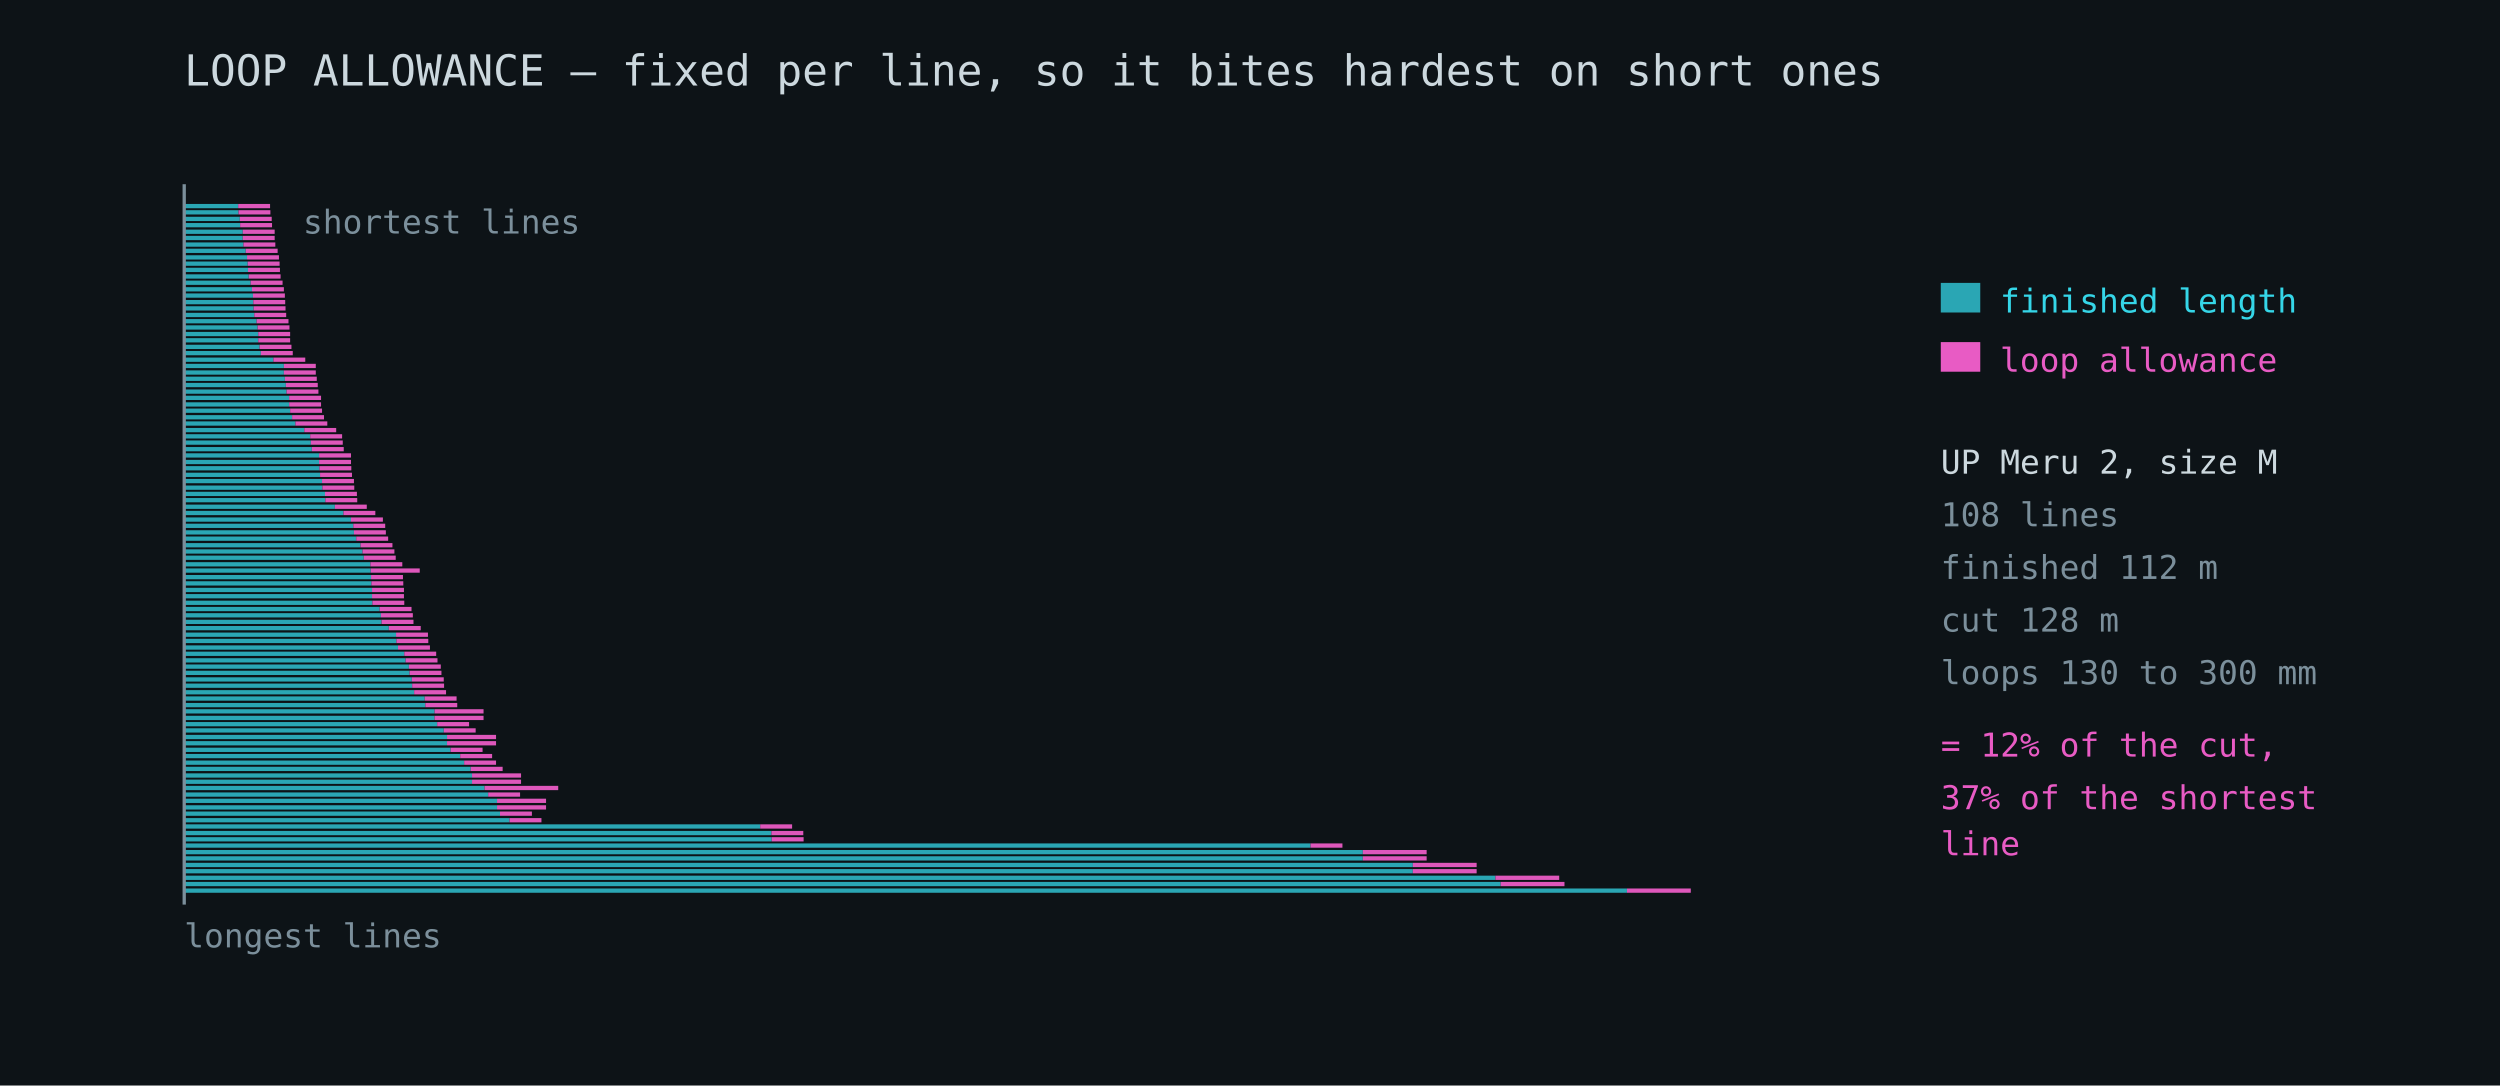
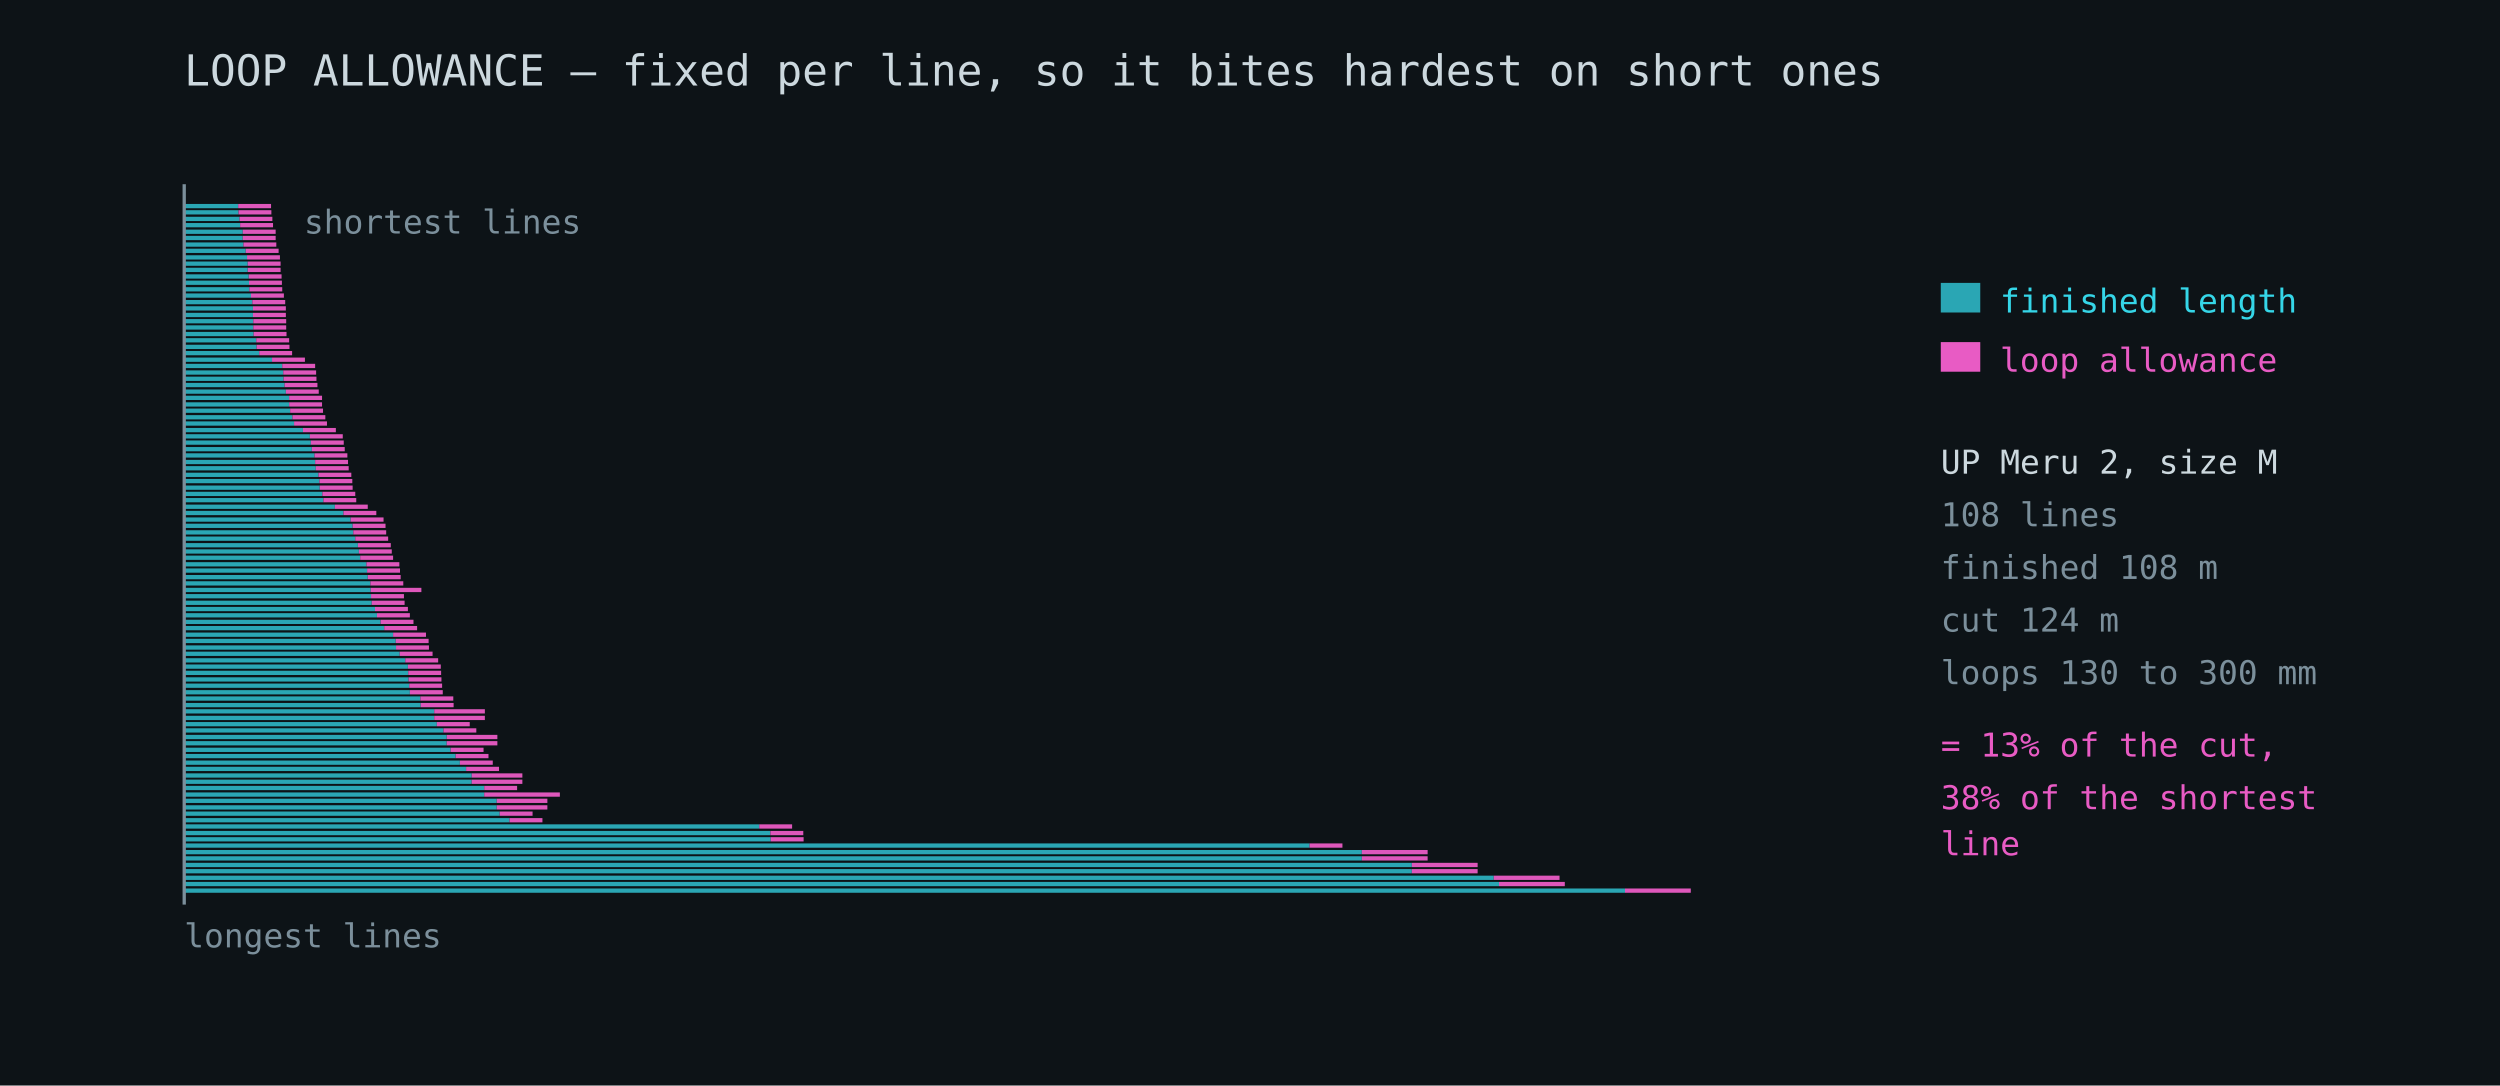
<svg xmlns="http://www.w3.org/2000/svg" width="760" height="330" viewBox="0 0 760 330" role="img" aria-label="Loop allowance by line length">
  <rect width="760" height="330" fill="#0d1317" />
  <style>text{font-family:ui-monospace,Menlo,Consolas,monospace}</style>
  <text x="56" y="26" fill="#ccd8de" font-size="13" text-anchor="start">LOOP ALLOWANCE — fixed per line, so it bites hardest on short ones</text>
  <rect x="56" y="62.0" width="16.4" height="1.3" fill="#35d6e8" fill-opacity="0.75" />
-   <rect x="72.4" y="62.0" width="9.7" height="1.3" fill="#e85bc4" fill-opacity="0.95" />
+   <rect x="72.4" y="62.0" width="10.0" height="1.3" fill="#e85bc4" fill-opacity="0.95" />
  <rect x="56" y="63.9" width="16.5" height="1.3" fill="#35d6e8" fill-opacity="0.75" />
-   <rect x="72.5" y="63.9" width="9.7" height="1.3" fill="#e85bc4" fill-opacity="0.95" />
-   <rect x="56" y="65.9" width="16.9" height="1.3" fill="#35d6e8" fill-opacity="0.75" />
-   <rect x="72.9" y="65.9" width="9.7" height="1.3" fill="#e85bc4" fill-opacity="0.95" />
+   <rect x="72.5" y="63.9" width="10.0" height="1.3" fill="#e85bc4" fill-opacity="0.95" />
+   <rect x="56" y="65.9" width="16.8" height="1.3" fill="#35d6e8" fill-opacity="0.75" />
+   <rect x="72.8" y="65.9" width="10.0" height="1.3" fill="#e85bc4" fill-opacity="0.95" />
  <rect x="56" y="67.8" width="17.0" height="1.3" fill="#35d6e8" fill-opacity="0.75" />
-   <rect x="73.0" y="67.8" width="9.7" height="1.3" fill="#e85bc4" fill-opacity="0.95" />
+   <rect x="73.0" y="67.8" width="10.0" height="1.3" fill="#e85bc4" fill-opacity="0.95" />
  <rect x="56" y="69.8" width="17.8" height="1.3" fill="#35d6e8" fill-opacity="0.75" />
-   <rect x="73.8" y="69.8" width="9.7" height="1.3" fill="#e85bc4" fill-opacity="0.95" />
+   <rect x="73.8" y="69.8" width="10.0" height="1.3" fill="#e85bc4" fill-opacity="0.95" />
  <rect x="56" y="71.7" width="17.8" height="1.3" fill="#35d6e8" fill-opacity="0.75" />
-   <rect x="73.8" y="71.7" width="9.7" height="1.3" fill="#e85bc4" fill-opacity="0.95" />
+   <rect x="73.8" y="71.7" width="10.0" height="1.3" fill="#e85bc4" fill-opacity="0.95" />
  <rect x="56" y="73.7" width="18.0" height="1.3" fill="#35d6e8" fill-opacity="0.75" />
-   <rect x="74.0" y="73.7" width="9.7" height="1.3" fill="#e85bc4" fill-opacity="0.95" />
+   <rect x="74.0" y="73.7" width="10.0" height="1.3" fill="#e85bc4" fill-opacity="0.95" />
  <rect x="56" y="75.6" width="18.7" height="1.3" fill="#35d6e8" fill-opacity="0.75" />
-   <rect x="74.7" y="75.6" width="9.7" height="1.3" fill="#e85bc4" fill-opacity="0.95" />
+   <rect x="74.7" y="75.6" width="10.0" height="1.3" fill="#e85bc4" fill-opacity="0.95" />
  <rect x="56" y="77.6" width="19.1" height="1.3" fill="#35d6e8" fill-opacity="0.75" />
-   <rect x="75.1" y="77.6" width="9.7" height="1.3" fill="#e85bc4" fill-opacity="0.95" />
+   <rect x="75.1" y="77.6" width="10.0" height="1.3" fill="#e85bc4" fill-opacity="0.95" />
  <rect x="56" y="79.5" width="19.3" height="1.3" fill="#35d6e8" fill-opacity="0.75" />
-   <rect x="75.3" y="79.5" width="9.7" height="1.3" fill="#e85bc4" fill-opacity="0.95" />
-   <rect x="56" y="81.4" width="19.4" height="1.3" fill="#35d6e8" fill-opacity="0.75" />
-   <rect x="75.4" y="81.4" width="9.7" height="1.3" fill="#e85bc4" fill-opacity="0.95" />
+   <rect x="75.3" y="79.5" width="10.0" height="1.3" fill="#e85bc4" fill-opacity="0.95" />
+   <rect x="56" y="81.4" width="19.3" height="1.3" fill="#35d6e8" fill-opacity="0.75" />
+   <rect x="75.3" y="81.4" width="10.0" height="1.3" fill="#e85bc4" fill-opacity="0.95" />
  <rect x="56" y="83.4" width="19.6" height="1.3" fill="#35d6e8" fill-opacity="0.75" />
-   <rect x="75.6" y="83.4" width="9.7" height="1.3" fill="#e85bc4" fill-opacity="0.95" />
-   <rect x="56" y="85.3" width="20.2" height="1.3" fill="#35d6e8" fill-opacity="0.75" />
-   <rect x="76.2" y="85.3" width="9.7" height="1.3" fill="#e85bc4" fill-opacity="0.95" />
-   <rect x="56" y="87.3" width="20.6" height="1.3" fill="#35d6e8" fill-opacity="0.75" />
-   <rect x="76.6" y="87.3" width="9.7" height="1.3" fill="#e85bc4" fill-opacity="0.95" />
-   <rect x="56" y="89.2" width="20.9" height="1.3" fill="#35d6e8" fill-opacity="0.75" />
-   <rect x="76.9" y="89.2" width="9.7" height="1.3" fill="#e85bc4" fill-opacity="0.95" />
-   <rect x="56" y="91.2" width="21.0" height="1.3" fill="#35d6e8" fill-opacity="0.75" />
-   <rect x="77.0" y="91.2" width="9.7" height="1.3" fill="#e85bc4" fill-opacity="0.95" />
-   <rect x="56" y="93.1" width="21.1" height="1.3" fill="#35d6e8" fill-opacity="0.75" />
-   <rect x="77.1" y="93.1" width="9.7" height="1.3" fill="#e85bc4" fill-opacity="0.95" />
-   <rect x="56" y="95.1" width="21.3" height="1.3" fill="#35d6e8" fill-opacity="0.75" />
-   <rect x="77.3" y="95.1" width="9.7" height="1.3" fill="#e85bc4" fill-opacity="0.95" />
-   <rect x="56" y="97.0" width="22.0" height="1.3" fill="#35d6e8" fill-opacity="0.75" />
-   <rect x="78.0" y="97.0" width="9.7" height="1.3" fill="#e85bc4" fill-opacity="0.95" />
-   <rect x="56" y="98.9" width="22.3" height="1.3" fill="#35d6e8" fill-opacity="0.75" />
-   <rect x="78.3" y="98.9" width="9.7" height="1.3" fill="#e85bc4" fill-opacity="0.95" />
-   <rect x="56" y="100.9" width="22.5" height="1.3" fill="#35d6e8" fill-opacity="0.75" />
-   <rect x="78.5" y="100.9" width="9.7" height="1.3" fill="#e85bc4" fill-opacity="0.95" />
-   <rect x="56" y="102.8" width="22.5" height="1.3" fill="#35d6e8" fill-opacity="0.75" />
-   <rect x="78.5" y="102.8" width="9.7" height="1.3" fill="#e85bc4" fill-opacity="0.95" />
-   <rect x="56" y="104.8" width="22.9" height="1.3" fill="#35d6e8" fill-opacity="0.75" />
-   <rect x="78.9" y="104.8" width="9.7" height="1.3" fill="#e85bc4" fill-opacity="0.95" />
-   <rect x="56" y="106.7" width="23.3" height="1.3" fill="#35d6e8" fill-opacity="0.75" />
-   <rect x="79.3" y="106.7" width="9.7" height="1.3" fill="#e85bc4" fill-opacity="0.95" />
-   <rect x="56" y="108.7" width="27.1" height="1.3" fill="#35d6e8" fill-opacity="0.75" />
-   <rect x="83.1" y="108.7" width="9.7" height="1.3" fill="#e85bc4" fill-opacity="0.95" />
-   <rect x="56" y="110.6" width="30.3" height="1.3" fill="#35d6e8" fill-opacity="0.75" />
-   <rect x="86.3" y="110.6" width="9.7" height="1.3" fill="#e85bc4" fill-opacity="0.95" />
-   <rect x="56" y="112.6" width="30.3" height="1.3" fill="#35d6e8" fill-opacity="0.75" />
-   <rect x="86.3" y="112.6" width="9.7" height="1.3" fill="#e85bc4" fill-opacity="0.95" />
-   <rect x="56" y="114.5" width="30.6" height="1.3" fill="#35d6e8" fill-opacity="0.75" />
-   <rect x="86.6" y="114.5" width="9.7" height="1.3" fill="#e85bc4" fill-opacity="0.95" />
-   <rect x="56" y="116.4" width="30.9" height="1.3" fill="#35d6e8" fill-opacity="0.75" />
-   <rect x="86.9" y="116.4" width="9.7" height="1.3" fill="#e85bc4" fill-opacity="0.95" />
-   <rect x="56" y="118.4" width="31.1" height="1.3" fill="#35d6e8" fill-opacity="0.75" />
-   <rect x="87.1" y="118.4" width="9.7" height="1.3" fill="#e85bc4" fill-opacity="0.95" />
+   <rect x="75.6" y="83.4" width="10.0" height="1.3" fill="#e85bc4" fill-opacity="0.95" />
+   <rect x="56" y="85.3" width="19.7" height="1.3" fill="#35d6e8" fill-opacity="0.75" />
+   <rect x="75.7" y="85.3" width="10.0" height="1.3" fill="#e85bc4" fill-opacity="0.95" />
+   <rect x="56" y="87.3" width="19.8" height="1.3" fill="#35d6e8" fill-opacity="0.75" />
+   <rect x="75.8" y="87.3" width="10.0" height="1.3" fill="#e85bc4" fill-opacity="0.95" />
+   <rect x="56" y="89.2" width="20.3" height="1.3" fill="#35d6e8" fill-opacity="0.75" />
+   <rect x="76.3" y="89.2" width="10.0" height="1.3" fill="#e85bc4" fill-opacity="0.95" />
+   <rect x="56" y="91.2" width="20.7" height="1.3" fill="#35d6e8" fill-opacity="0.75" />
+   <rect x="76.7" y="91.2" width="10.0" height="1.3" fill="#e85bc4" fill-opacity="0.95" />
+   <rect x="56" y="93.1" width="20.9" height="1.3" fill="#35d6e8" fill-opacity="0.75" />
+   <rect x="76.9" y="93.1" width="10.0" height="1.3" fill="#e85bc4" fill-opacity="0.95" />
+   <rect x="56" y="95.1" width="20.9" height="1.3" fill="#35d6e8" fill-opacity="0.75" />
+   <rect x="76.9" y="95.1" width="10.0" height="1.3" fill="#e85bc4" fill-opacity="0.95" />
+   <rect x="56" y="97.0" width="21.0" height="1.3" fill="#35d6e8" fill-opacity="0.75" />
+   <rect x="77.0" y="97.0" width="10.0" height="1.3" fill="#e85bc4" fill-opacity="0.95" />
+   <rect x="56" y="98.9" width="21.0" height="1.3" fill="#35d6e8" fill-opacity="0.75" />
+   <rect x="77.0" y="98.9" width="10.0" height="1.3" fill="#e85bc4" fill-opacity="0.95" />
+   <rect x="56" y="100.9" width="21.1" height="1.3" fill="#35d6e8" fill-opacity="0.75" />
+   <rect x="77.1" y="100.9" width="10.0" height="1.3" fill="#e85bc4" fill-opacity="0.95" />
+   <rect x="56" y="102.8" width="21.9" height="1.3" fill="#35d6e8" fill-opacity="0.75" />
+   <rect x="77.9" y="102.8" width="10.0" height="1.3" fill="#e85bc4" fill-opacity="0.95" />
+   <rect x="56" y="104.8" width="22.0" height="1.3" fill="#35d6e8" fill-opacity="0.75" />
+   <rect x="78.0" y="104.8" width="10.0" height="1.3" fill="#e85bc4" fill-opacity="0.95" />
+   <rect x="56" y="106.7" width="22.8" height="1.3" fill="#35d6e8" fill-opacity="0.75" />
+   <rect x="78.8" y="106.7" width="10.0" height="1.3" fill="#e85bc4" fill-opacity="0.95" />
+   <rect x="56" y="108.7" width="26.7" height="1.3" fill="#35d6e8" fill-opacity="0.75" />
+   <rect x="82.7" y="108.7" width="10.0" height="1.3" fill="#e85bc4" fill-opacity="0.95" />
+   <rect x="56" y="110.6" width="29.8" height="1.3" fill="#35d6e8" fill-opacity="0.75" />
+   <rect x="85.8" y="110.6" width="10.0" height="1.3" fill="#e85bc4" fill-opacity="0.95" />
+   <rect x="56" y="112.6" width="30.1" height="1.3" fill="#35d6e8" fill-opacity="0.75" />
+   <rect x="86.1" y="112.6" width="10.0" height="1.3" fill="#e85bc4" fill-opacity="0.95" />
+   <rect x="56" y="114.5" width="30.2" height="1.3" fill="#35d6e8" fill-opacity="0.75" />
+   <rect x="86.2" y="114.5" width="10.0" height="1.3" fill="#e85bc4" fill-opacity="0.95" />
+   <rect x="56" y="116.4" width="30.5" height="1.3" fill="#35d6e8" fill-opacity="0.75" />
+   <rect x="86.5" y="116.4" width="10.0" height="1.3" fill="#e85bc4" fill-opacity="0.95" />
+   <rect x="56" y="118.4" width="30.9" height="1.3" fill="#35d6e8" fill-opacity="0.75" />
+   <rect x="86.9" y="118.4" width="10.0" height="1.3" fill="#e85bc4" fill-opacity="0.95" />
  <rect x="56" y="120.3" width="31.9" height="1.3" fill="#35d6e8" fill-opacity="0.75" />
-   <rect x="87.9" y="120.3" width="9.7" height="1.3" fill="#e85bc4" fill-opacity="0.95" />
+   <rect x="87.9" y="120.3" width="10.0" height="1.3" fill="#e85bc4" fill-opacity="0.95" />
  <rect x="56" y="122.3" width="31.9" height="1.3" fill="#35d6e8" fill-opacity="0.75" />
-   <rect x="87.9" y="122.3" width="9.7" height="1.3" fill="#e85bc4" fill-opacity="0.95" />
+   <rect x="87.9" y="122.3" width="10.0" height="1.3" fill="#e85bc4" fill-opacity="0.95" />
  <rect x="56" y="124.2" width="32.2" height="1.3" fill="#35d6e8" fill-opacity="0.75" />
-   <rect x="88.2" y="124.2" width="9.7" height="1.3" fill="#e85bc4" fill-opacity="0.95" />
-   <rect x="56" y="126.2" width="32.8" height="1.3" fill="#35d6e8" fill-opacity="0.75" />
-   <rect x="88.8" y="126.2" width="9.7" height="1.3" fill="#e85bc4" fill-opacity="0.95" />
-   <rect x="56" y="128.1" width="33.8" height="1.3" fill="#35d6e8" fill-opacity="0.75" />
-   <rect x="89.8" y="128.1" width="9.7" height="1.3" fill="#e85bc4" fill-opacity="0.95" />
-   <rect x="56" y="130.1" width="36.5" height="1.3" fill="#35d6e8" fill-opacity="0.75" />
-   <rect x="92.5" y="130.1" width="9.7" height="1.3" fill="#e85bc4" fill-opacity="0.95" />
-   <rect x="56" y="132.0" width="38.3" height="1.3" fill="#35d6e8" fill-opacity="0.75" />
-   <rect x="94.3" y="132.0" width="9.7" height="1.3" fill="#e85bc4" fill-opacity="0.95" />
+   <rect x="88.2" y="124.2" width="10.0" height="1.3" fill="#e85bc4" fill-opacity="0.95" />
+   <rect x="56" y="126.2" width="32.9" height="1.3" fill="#35d6e8" fill-opacity="0.75" />
+   <rect x="88.9" y="126.2" width="10.0" height="1.3" fill="#e85bc4" fill-opacity="0.95" />
+   <rect x="56" y="128.1" width="33.4" height="1.3" fill="#35d6e8" fill-opacity="0.75" />
+   <rect x="89.4" y="128.1" width="10.0" height="1.3" fill="#e85bc4" fill-opacity="0.95" />
+   <rect x="56" y="130.1" width="36.1" height="1.3" fill="#35d6e8" fill-opacity="0.75" />
+   <rect x="92.1" y="130.1" width="10.0" height="1.3" fill="#e85bc4" fill-opacity="0.95" />
+   <rect x="56" y="132.0" width="38.2" height="1.3" fill="#35d6e8" fill-opacity="0.75" />
+   <rect x="94.2" y="132.0" width="10.0" height="1.3" fill="#e85bc4" fill-opacity="0.95" />
  <rect x="56" y="133.9" width="38.5" height="1.3" fill="#35d6e8" fill-opacity="0.75" />
-   <rect x="94.5" y="133.9" width="9.7" height="1.3" fill="#e85bc4" fill-opacity="0.95" />
+   <rect x="94.5" y="133.9" width="10.0" height="1.3" fill="#e85bc4" fill-opacity="0.95" />
  <rect x="56" y="135.9" width="38.8" height="1.3" fill="#35d6e8" fill-opacity="0.75" />
-   <rect x="94.8" y="135.9" width="9.7" height="1.3" fill="#e85bc4" fill-opacity="0.95" />
-   <rect x="56" y="137.8" width="41.0" height="1.3" fill="#35d6e8" fill-opacity="0.75" />
-   <rect x="97.0" y="137.8" width="9.7" height="1.3" fill="#e85bc4" fill-opacity="0.95" />
-   <rect x="56" y="139.8" width="41.0" height="1.3" fill="#35d6e8" fill-opacity="0.75" />
-   <rect x="97.0" y="139.8" width="9.7" height="1.3" fill="#e85bc4" fill-opacity="0.95" />
-   <rect x="56" y="141.7" width="41.1" height="1.3" fill="#35d6e8" fill-opacity="0.75" />
-   <rect x="97.1" y="141.7" width="9.7" height="1.3" fill="#e85bc4" fill-opacity="0.95" />
-   <rect x="56" y="143.7" width="41.3" height="1.3" fill="#35d6e8" fill-opacity="0.75" />
-   <rect x="97.3" y="143.7" width="9.7" height="1.3" fill="#e85bc4" fill-opacity="0.95" />
-   <rect x="56" y="145.6" width="41.9" height="1.3" fill="#35d6e8" fill-opacity="0.75" />
-   <rect x="97.9" y="145.6" width="9.7" height="1.3" fill="#e85bc4" fill-opacity="0.95" />
-   <rect x="56" y="147.6" width="42.0" height="1.3" fill="#35d6e8" fill-opacity="0.75" />
-   <rect x="98.0" y="147.6" width="9.7" height="1.3" fill="#e85bc4" fill-opacity="0.95" />
-   <rect x="56" y="149.5" width="42.8" height="1.3" fill="#35d6e8" fill-opacity="0.75" />
-   <rect x="98.8" y="149.5" width="9.7" height="1.3" fill="#e85bc4" fill-opacity="0.95" />
-   <rect x="56" y="151.4" width="42.9" height="1.3" fill="#35d6e8" fill-opacity="0.75" />
-   <rect x="98.9" y="151.4" width="9.7" height="1.3" fill="#e85bc4" fill-opacity="0.95" />
+   <rect x="94.8" y="135.9" width="10.0" height="1.3" fill="#e85bc4" fill-opacity="0.95" />
+   <rect x="56" y="137.8" width="39.6" height="1.3" fill="#35d6e8" fill-opacity="0.75" />
+   <rect x="95.6" y="137.8" width="10.0" height="1.3" fill="#e85bc4" fill-opacity="0.95" />
+   <rect x="56" y="139.8" width="39.8" height="1.3" fill="#35d6e8" fill-opacity="0.75" />
+   <rect x="95.8" y="139.8" width="10.0" height="1.3" fill="#e85bc4" fill-opacity="0.95" />
+   <rect x="56" y="141.7" width="40.0" height="1.3" fill="#35d6e8" fill-opacity="0.75" />
+   <rect x="96.0" y="141.7" width="10.0" height="1.3" fill="#e85bc4" fill-opacity="0.95" />
+   <rect x="56" y="143.7" width="40.8" height="1.3" fill="#35d6e8" fill-opacity="0.75" />
+   <rect x="96.8" y="143.7" width="10.0" height="1.3" fill="#e85bc4" fill-opacity="0.95" />
+   <rect x="56" y="145.6" width="41.1" height="1.3" fill="#35d6e8" fill-opacity="0.75" />
+   <rect x="97.1" y="145.6" width="10.0" height="1.3" fill="#e85bc4" fill-opacity="0.95" />
+   <rect x="56" y="147.6" width="41.2" height="1.3" fill="#35d6e8" fill-opacity="0.75" />
+   <rect x="97.2" y="147.6" width="10.0" height="1.3" fill="#e85bc4" fill-opacity="0.95" />
+   <rect x="56" y="149.5" width="42.0" height="1.3" fill="#35d6e8" fill-opacity="0.75" />
+   <rect x="98.0" y="149.5" width="10.0" height="1.3" fill="#e85bc4" fill-opacity="0.95" />
+   <rect x="56" y="151.4" width="42.3" height="1.3" fill="#35d6e8" fill-opacity="0.75" />
+   <rect x="98.3" y="151.4" width="10.0" height="1.3" fill="#e85bc4" fill-opacity="0.95" />
  <rect x="56" y="153.4" width="45.8" height="1.3" fill="#35d6e8" fill-opacity="0.75" />
-   <rect x="101.8" y="153.4" width="9.7" height="1.3" fill="#e85bc4" fill-opacity="0.95" />
+   <rect x="101.8" y="153.4" width="10.0" height="1.3" fill="#e85bc4" fill-opacity="0.95" />
  <rect x="56" y="155.3" width="48.4" height="1.3" fill="#35d6e8" fill-opacity="0.75" />
-   <rect x="104.4" y="155.3" width="9.7" height="1.3" fill="#e85bc4" fill-opacity="0.95" />
-   <rect x="56" y="157.3" width="50.7" height="1.3" fill="#35d6e8" fill-opacity="0.75" />
-   <rect x="106.7" y="157.3" width="9.7" height="1.3" fill="#e85bc4" fill-opacity="0.95" />
-   <rect x="56" y="159.2" width="51.4" height="1.3" fill="#35d6e8" fill-opacity="0.75" />
-   <rect x="107.4" y="159.2" width="9.7" height="1.3" fill="#e85bc4" fill-opacity="0.95" />
-   <rect x="56" y="161.2" width="51.6" height="1.3" fill="#35d6e8" fill-opacity="0.75" />
-   <rect x="107.6" y="161.2" width="9.7" height="1.3" fill="#e85bc4" fill-opacity="0.95" />
-   <rect x="56" y="163.1" width="52.3" height="1.3" fill="#35d6e8" fill-opacity="0.75" />
-   <rect x="108.3" y="163.1" width="9.7" height="1.3" fill="#e85bc4" fill-opacity="0.95" />
-   <rect x="56" y="165.1" width="53.6" height="1.3" fill="#35d6e8" fill-opacity="0.75" />
-   <rect x="109.6" y="165.1" width="9.7" height="1.3" fill="#e85bc4" fill-opacity="0.95" />
-   <rect x="56" y="167.0" width="54.2" height="1.3" fill="#35d6e8" fill-opacity="0.75" />
-   <rect x="110.2" y="167.0" width="9.7" height="1.3" fill="#e85bc4" fill-opacity="0.95" />
-   <rect x="56" y="168.9" width="54.6" height="1.3" fill="#35d6e8" fill-opacity="0.75" />
-   <rect x="110.6" y="168.9" width="9.7" height="1.3" fill="#e85bc4" fill-opacity="0.95" />
-   <rect x="56" y="170.9" width="56.6" height="1.3" fill="#35d6e8" fill-opacity="0.75" />
-   <rect x="112.6" y="170.9" width="9.7" height="1.3" fill="#e85bc4" fill-opacity="0.95" />
-   <rect x="56" y="172.8" width="56.7" height="1.3" fill="#35d6e8" fill-opacity="0.75" />
-   <rect x="112.7" y="172.8" width="14.9" height="1.3" fill="#e85bc4" fill-opacity="0.95" />
-   <rect x="56" y="174.8" width="56.8" height="1.3" fill="#35d6e8" fill-opacity="0.75" />
-   <rect x="112.8" y="174.8" width="9.7" height="1.3" fill="#e85bc4" fill-opacity="0.95" />
-   <rect x="56" y="176.7" width="56.9" height="1.3" fill="#35d6e8" fill-opacity="0.75" />
-   <rect x="112.9" y="176.7" width="9.7" height="1.3" fill="#e85bc4" fill-opacity="0.95" />
-   <rect x="56" y="178.7" width="57.1" height="1.3" fill="#35d6e8" fill-opacity="0.75" />
-   <rect x="113.1" y="178.7" width="9.7" height="1.3" fill="#e85bc4" fill-opacity="0.95" />
-   <rect x="56" y="180.6" width="57.1" height="1.3" fill="#35d6e8" fill-opacity="0.75" />
-   <rect x="113.1" y="180.6" width="9.7" height="1.3" fill="#e85bc4" fill-opacity="0.95" />
-   <rect x="56" y="182.6" width="57.2" height="1.3" fill="#35d6e8" fill-opacity="0.75" />
-   <rect x="113.2" y="182.6" width="9.7" height="1.3" fill="#e85bc4" fill-opacity="0.95" />
-   <rect x="56" y="184.5" width="59.4" height="1.3" fill="#35d6e8" fill-opacity="0.75" />
-   <rect x="115.4" y="184.5" width="9.7" height="1.3" fill="#e85bc4" fill-opacity="0.95" />
-   <rect x="56" y="186.4" width="59.8" height="1.3" fill="#35d6e8" fill-opacity="0.75" />
-   <rect x="115.8" y="186.4" width="9.7" height="1.3" fill="#e85bc4" fill-opacity="0.95" />
-   <rect x="56" y="188.4" width="60.0" height="1.3" fill="#35d6e8" fill-opacity="0.75" />
-   <rect x="116.0" y="188.4" width="9.7" height="1.3" fill="#e85bc4" fill-opacity="0.95" />
-   <rect x="56" y="190.3" width="62.2" height="1.3" fill="#35d6e8" fill-opacity="0.75" />
-   <rect x="118.2" y="190.3" width="9.7" height="1.3" fill="#e85bc4" fill-opacity="0.95" />
-   <rect x="56" y="192.3" width="64.4" height="1.3" fill="#35d6e8" fill-opacity="0.75" />
-   <rect x="120.4" y="192.3" width="9.7" height="1.3" fill="#e85bc4" fill-opacity="0.95" />
-   <rect x="56" y="194.2" width="64.5" height="1.3" fill="#35d6e8" fill-opacity="0.75" />
-   <rect x="120.5" y="194.2" width="9.7" height="1.3" fill="#e85bc4" fill-opacity="0.95" />
-   <rect x="56" y="196.2" width="65.0" height="1.3" fill="#35d6e8" fill-opacity="0.75" />
-   <rect x="121.0" y="196.2" width="9.7" height="1.3" fill="#e85bc4" fill-opacity="0.95" />
-   <rect x="56" y="198.1" width="66.9" height="1.3" fill="#35d6e8" fill-opacity="0.75" />
-   <rect x="122.9" y="198.1" width="9.7" height="1.3" fill="#e85bc4" fill-opacity="0.95" />
-   <rect x="56" y="200.1" width="67.3" height="1.3" fill="#35d6e8" fill-opacity="0.75" />
-   <rect x="123.3" y="200.1" width="9.7" height="1.3" fill="#e85bc4" fill-opacity="0.95" />
-   <rect x="56" y="202.0" width="68.3" height="1.3" fill="#35d6e8" fill-opacity="0.75" />
-   <rect x="124.3" y="202.0" width="9.7" height="1.3" fill="#e85bc4" fill-opacity="0.95" />
-   <rect x="56" y="203.9" width="68.5" height="1.3" fill="#35d6e8" fill-opacity="0.75" />
-   <rect x="124.5" y="203.9" width="9.7" height="1.3" fill="#e85bc4" fill-opacity="0.95" />
-   <rect x="56" y="205.9" width="69.2" height="1.3" fill="#35d6e8" fill-opacity="0.75" />
-   <rect x="125.2" y="205.9" width="9.7" height="1.3" fill="#e85bc4" fill-opacity="0.95" />
-   <rect x="56" y="207.8" width="69.3" height="1.3" fill="#35d6e8" fill-opacity="0.75" />
-   <rect x="125.3" y="207.8" width="9.7" height="1.3" fill="#e85bc4" fill-opacity="0.95" />
-   <rect x="56" y="209.8" width="69.9" height="1.3" fill="#35d6e8" fill-opacity="0.75" />
-   <rect x="125.9" y="209.8" width="9.7" height="1.3" fill="#e85bc4" fill-opacity="0.95" />
-   <rect x="56" y="211.7" width="73.1" height="1.3" fill="#35d6e8" fill-opacity="0.75" />
-   <rect x="129.1" y="211.7" width="9.7" height="1.3" fill="#e85bc4" fill-opacity="0.95" />
-   <rect x="56" y="213.7" width="73.3" height="1.3" fill="#35d6e8" fill-opacity="0.75" />
-   <rect x="129.3" y="213.7" width="9.7" height="1.3" fill="#e85bc4" fill-opacity="0.95" />
-   <rect x="56" y="215.6" width="76.1" height="1.3" fill="#35d6e8" fill-opacity="0.75" />
-   <rect x="132.1" y="215.6" width="14.9" height="1.3" fill="#e85bc4" fill-opacity="0.95" />
-   <rect x="56" y="217.6" width="76.1" height="1.3" fill="#35d6e8" fill-opacity="0.75" />
-   <rect x="132.1" y="217.6" width="14.9" height="1.3" fill="#e85bc4" fill-opacity="0.95" />
-   <rect x="56" y="219.5" width="76.9" height="1.3" fill="#35d6e8" fill-opacity="0.75" />
-   <rect x="132.9" y="219.5" width="9.7" height="1.3" fill="#e85bc4" fill-opacity="0.95" />
-   <rect x="56" y="221.4" width="78.9" height="1.3" fill="#35d6e8" fill-opacity="0.75" />
-   <rect x="134.9" y="221.4" width="9.7" height="1.3" fill="#e85bc4" fill-opacity="0.95" />
-   <rect x="56" y="223.4" width="79.9" height="1.3" fill="#35d6e8" fill-opacity="0.75" />
-   <rect x="135.9" y="223.4" width="14.9" height="1.3" fill="#e85bc4" fill-opacity="0.95" />
-   <rect x="56" y="225.3" width="79.9" height="1.3" fill="#35d6e8" fill-opacity="0.75" />
-   <rect x="135.9" y="225.3" width="14.9" height="1.3" fill="#e85bc4" fill-opacity="0.95" />
+   <rect x="104.4" y="155.3" width="10.0" height="1.3" fill="#e85bc4" fill-opacity="0.95" />
+   <rect x="56" y="157.3" width="50.6" height="1.3" fill="#35d6e8" fill-opacity="0.75" />
+   <rect x="106.6" y="157.3" width="10.0" height="1.3" fill="#e85bc4" fill-opacity="0.95" />
+   <rect x="56" y="159.2" width="51.2" height="1.3" fill="#35d6e8" fill-opacity="0.75" />
+   <rect x="107.2" y="159.2" width="10.0" height="1.3" fill="#e85bc4" fill-opacity="0.95" />
+   <rect x="56" y="161.2" width="51.4" height="1.3" fill="#35d6e8" fill-opacity="0.75" />
+   <rect x="107.4" y="161.2" width="10.0" height="1.3" fill="#e85bc4" fill-opacity="0.95" />
+   <rect x="56" y="163.1" width="52.0" height="1.3" fill="#35d6e8" fill-opacity="0.75" />
+   <rect x="108.0" y="163.1" width="10.0" height="1.3" fill="#e85bc4" fill-opacity="0.95" />
+   <rect x="56" y="165.1" width="52.8" height="1.3" fill="#35d6e8" fill-opacity="0.75" />
+   <rect x="108.8" y="165.1" width="10.0" height="1.3" fill="#e85bc4" fill-opacity="0.95" />
+   <rect x="56" y="167.0" width="53.1" height="1.3" fill="#35d6e8" fill-opacity="0.75" />
+   <rect x="109.1" y="167.0" width="10.0" height="1.3" fill="#e85bc4" fill-opacity="0.95" />
+   <rect x="56" y="168.9" width="53.5" height="1.3" fill="#35d6e8" fill-opacity="0.75" />
+   <rect x="109.5" y="168.9" width="10.0" height="1.3" fill="#e85bc4" fill-opacity="0.95" />
+   <rect x="56" y="170.9" width="55.4" height="1.3" fill="#35d6e8" fill-opacity="0.75" />
+   <rect x="111.4" y="170.9" width="10.0" height="1.3" fill="#e85bc4" fill-opacity="0.95" />
+   <rect x="56" y="172.8" width="55.6" height="1.3" fill="#35d6e8" fill-opacity="0.75" />
+   <rect x="111.6" y="172.8" width="10.0" height="1.3" fill="#e85bc4" fill-opacity="0.95" />
+   <rect x="56" y="174.8" width="55.8" height="1.3" fill="#35d6e8" fill-opacity="0.75" />
+   <rect x="111.8" y="174.8" width="10.0" height="1.3" fill="#e85bc4" fill-opacity="0.95" />
+   <rect x="56" y="176.7" width="56.6" height="1.3" fill="#35d6e8" fill-opacity="0.75" />
+   <rect x="112.6" y="176.7" width="10.0" height="1.3" fill="#e85bc4" fill-opacity="0.95" />
+   <rect x="56" y="178.7" width="56.7" height="1.3" fill="#35d6e8" fill-opacity="0.75" />
+   <rect x="112.7" y="178.7" width="15.4" height="1.3" fill="#e85bc4" fill-opacity="0.95" />
+   <rect x="56" y="180.6" width="56.8" height="1.3" fill="#35d6e8" fill-opacity="0.75" />
+   <rect x="112.8" y="180.6" width="10.0" height="1.3" fill="#e85bc4" fill-opacity="0.95" />
+   <rect x="56" y="182.6" width="57.0" height="1.3" fill="#35d6e8" fill-opacity="0.75" />
+   <rect x="113.0" y="182.6" width="10.0" height="1.3" fill="#e85bc4" fill-opacity="0.95" />
+   <rect x="56" y="184.5" width="58.0" height="1.3" fill="#35d6e8" fill-opacity="0.75" />
+   <rect x="114.0" y="184.5" width="10.0" height="1.3" fill="#e85bc4" fill-opacity="0.95" />
+   <rect x="56" y="186.4" width="58.6" height="1.3" fill="#35d6e8" fill-opacity="0.75" />
+   <rect x="114.6" y="186.4" width="10.0" height="1.3" fill="#e85bc4" fill-opacity="0.95" />
+   <rect x="56" y="188.4" width="59.7" height="1.3" fill="#35d6e8" fill-opacity="0.75" />
+   <rect x="115.7" y="188.4" width="10.0" height="1.3" fill="#e85bc4" fill-opacity="0.95" />
+   <rect x="56" y="190.3" width="60.8" height="1.3" fill="#35d6e8" fill-opacity="0.75" />
+   <rect x="116.8" y="190.3" width="10.0" height="1.3" fill="#e85bc4" fill-opacity="0.95" />
+   <rect x="56" y="192.3" width="63.5" height="1.3" fill="#35d6e8" fill-opacity="0.75" />
+   <rect x="119.5" y="192.3" width="10.0" height="1.3" fill="#e85bc4" fill-opacity="0.95" />
+   <rect x="56" y="194.2" width="64.3" height="1.3" fill="#35d6e8" fill-opacity="0.75" />
+   <rect x="120.3" y="194.2" width="10.0" height="1.3" fill="#e85bc4" fill-opacity="0.95" />
+   <rect x="56" y="196.2" width="64.4" height="1.3" fill="#35d6e8" fill-opacity="0.75" />
+   <rect x="120.4" y="196.2" width="10.0" height="1.3" fill="#e85bc4" fill-opacity="0.95" />
+   <rect x="56" y="198.1" width="65.5" height="1.3" fill="#35d6e8" fill-opacity="0.75" />
+   <rect x="121.5" y="198.1" width="10.0" height="1.3" fill="#e85bc4" fill-opacity="0.95" />
+   <rect x="56" y="200.1" width="67.2" height="1.3" fill="#35d6e8" fill-opacity="0.75" />
+   <rect x="123.2" y="200.1" width="10.0" height="1.3" fill="#e85bc4" fill-opacity="0.95" />
+   <rect x="56" y="202.0" width="68.0" height="1.3" fill="#35d6e8" fill-opacity="0.75" />
+   <rect x="124.0" y="202.0" width="10.0" height="1.3" fill="#e85bc4" fill-opacity="0.95" />
+   <rect x="56" y="203.9" width="68.1" height="1.3" fill="#35d6e8" fill-opacity="0.75" />
+   <rect x="124.1" y="203.9" width="10.0" height="1.3" fill="#e85bc4" fill-opacity="0.95" />
+   <rect x="56" y="205.9" width="68.2" height="1.3" fill="#35d6e8" fill-opacity="0.75" />
+   <rect x="124.2" y="205.9" width="10.0" height="1.3" fill="#e85bc4" fill-opacity="0.95" />
+   <rect x="56" y="207.8" width="68.4" height="1.3" fill="#35d6e8" fill-opacity="0.75" />
+   <rect x="124.4" y="207.8" width="10.0" height="1.3" fill="#e85bc4" fill-opacity="0.95" />
+   <rect x="56" y="209.8" width="68.6" height="1.3" fill="#35d6e8" fill-opacity="0.75" />
+   <rect x="124.6" y="209.8" width="10.0" height="1.3" fill="#e85bc4" fill-opacity="0.95" />
+   <rect x="56" y="211.7" width="71.8" height="1.3" fill="#35d6e8" fill-opacity="0.75" />
+   <rect x="127.8" y="211.7" width="10.0" height="1.3" fill="#e85bc4" fill-opacity="0.95" />
+   <rect x="56" y="213.7" width="71.9" height="1.3" fill="#35d6e8" fill-opacity="0.75" />
+   <rect x="127.9" y="213.7" width="10.0" height="1.3" fill="#e85bc4" fill-opacity="0.95" />
+   <rect x="56" y="215.6" width="76.0" height="1.3" fill="#35d6e8" fill-opacity="0.75" />
+   <rect x="132.0" y="215.6" width="15.4" height="1.3" fill="#e85bc4" fill-opacity="0.95" />
+   <rect x="56" y="217.6" width="76.0" height="1.3" fill="#35d6e8" fill-opacity="0.75" />
+   <rect x="132.0" y="217.6" width="15.4" height="1.3" fill="#e85bc4" fill-opacity="0.95" />
+   <rect x="56" y="219.5" width="76.8" height="1.3" fill="#35d6e8" fill-opacity="0.75" />
+   <rect x="132.8" y="219.5" width="10.0" height="1.3" fill="#e85bc4" fill-opacity="0.95" />
+   <rect x="56" y="221.4" width="78.8" height="1.3" fill="#35d6e8" fill-opacity="0.75" />
+   <rect x="134.8" y="221.4" width="10.0" height="1.3" fill="#e85bc4" fill-opacity="0.95" />
+   <rect x="56" y="223.4" width="79.8" height="1.3" fill="#35d6e8" fill-opacity="0.75" />
+   <rect x="135.8" y="223.4" width="15.4" height="1.3" fill="#e85bc4" fill-opacity="0.95" />
+   <rect x="56" y="225.3" width="79.8" height="1.3" fill="#35d6e8" fill-opacity="0.75" />
+   <rect x="135.8" y="225.3" width="15.4" height="1.3" fill="#e85bc4" fill-opacity="0.95" />
  <rect x="56" y="227.3" width="81.0" height="1.3" fill="#35d6e8" fill-opacity="0.75" />
-   <rect x="137.0" y="227.3" width="9.7" height="1.3" fill="#e85bc4" fill-opacity="0.95" />
-   <rect x="56" y="229.2" width="83.9" height="1.3" fill="#35d6e8" fill-opacity="0.75" />
-   <rect x="139.9" y="229.2" width="9.7" height="1.3" fill="#e85bc4" fill-opacity="0.95" />
-   <rect x="56" y="231.2" width="85.1" height="1.3" fill="#35d6e8" fill-opacity="0.75" />
-   <rect x="141.1" y="231.2" width="9.7" height="1.3" fill="#e85bc4" fill-opacity="0.95" />
-   <rect x="56" y="233.1" width="87.1" height="1.3" fill="#35d6e8" fill-opacity="0.75" />
-   <rect x="143.1" y="233.1" width="9.7" height="1.3" fill="#e85bc4" fill-opacity="0.95" />
-   <rect x="56" y="235.1" width="87.5" height="1.3" fill="#35d6e8" fill-opacity="0.75" />
-   <rect x="143.5" y="235.1" width="14.9" height="1.3" fill="#e85bc4" fill-opacity="0.95" />
-   <rect x="56" y="237.0" width="87.5" height="1.3" fill="#35d6e8" fill-opacity="0.75" />
-   <rect x="143.5" y="237.0" width="14.9" height="1.3" fill="#e85bc4" fill-opacity="0.95" />
-   <rect x="56" y="238.9" width="91.3" height="1.3" fill="#35d6e8" fill-opacity="0.75" />
-   <rect x="147.3" y="238.9" width="22.4" height="1.3" fill="#e85bc4" fill-opacity="0.95" />
-   <rect x="56" y="240.9" width="92.4" height="1.3" fill="#35d6e8" fill-opacity="0.75" />
-   <rect x="148.4" y="240.9" width="9.7" height="1.3" fill="#e85bc4" fill-opacity="0.95" />
-   <rect x="56" y="242.8" width="95.1" height="1.3" fill="#35d6e8" fill-opacity="0.75" />
-   <rect x="151.1" y="242.8" width="14.9" height="1.3" fill="#e85bc4" fill-opacity="0.95" />
-   <rect x="56" y="244.8" width="95.1" height="1.3" fill="#35d6e8" fill-opacity="0.75" />
-   <rect x="151.1" y="244.8" width="14.9" height="1.3" fill="#e85bc4" fill-opacity="0.95" />
-   <rect x="56" y="246.7" width="96.0" height="1.3" fill="#35d6e8" fill-opacity="0.75" />
-   <rect x="152.0" y="246.7" width="9.7" height="1.3" fill="#e85bc4" fill-opacity="0.95" />
+   <rect x="137.0" y="227.3" width="10.0" height="1.3" fill="#e85bc4" fill-opacity="0.95" />
+   <rect x="56" y="229.2" width="82.5" height="1.3" fill="#35d6e8" fill-opacity="0.75" />
+   <rect x="138.5" y="229.2" width="10.0" height="1.3" fill="#e85bc4" fill-opacity="0.95" />
+   <rect x="56" y="231.2" width="83.8" height="1.3" fill="#35d6e8" fill-opacity="0.75" />
+   <rect x="139.8" y="231.2" width="10.0" height="1.3" fill="#e85bc4" fill-opacity="0.95" />
+   <rect x="56" y="233.1" width="85.7" height="1.3" fill="#35d6e8" fill-opacity="0.75" />
+   <rect x="141.7" y="233.1" width="10.0" height="1.3" fill="#e85bc4" fill-opacity="0.95" />
+   <rect x="56" y="235.1" width="87.4" height="1.3" fill="#35d6e8" fill-opacity="0.75" />
+   <rect x="143.4" y="235.1" width="15.4" height="1.3" fill="#e85bc4" fill-opacity="0.95" />
+   <rect x="56" y="237.0" width="87.4" height="1.3" fill="#35d6e8" fill-opacity="0.75" />
+   <rect x="143.4" y="237.0" width="15.4" height="1.3" fill="#e85bc4" fill-opacity="0.95" />
+   <rect x="56" y="238.9" width="91.2" height="1.3" fill="#35d6e8" fill-opacity="0.75" />
+   <rect x="147.2" y="238.9" width="10.0" height="1.3" fill="#e85bc4" fill-opacity="0.95" />
+   <rect x="56" y="240.9" width="91.2" height="1.3" fill="#35d6e8" fill-opacity="0.75" />
+   <rect x="147.2" y="240.9" width="23.0" height="1.3" fill="#e85bc4" fill-opacity="0.95" />
+   <rect x="56" y="242.8" width="95.0" height="1.3" fill="#35d6e8" fill-opacity="0.75" />
+   <rect x="151.0" y="242.8" width="15.4" height="1.3" fill="#e85bc4" fill-opacity="0.95" />
+   <rect x="56" y="244.8" width="95.0" height="1.3" fill="#35d6e8" fill-opacity="0.75" />
+   <rect x="151.0" y="244.8" width="15.4" height="1.3" fill="#e85bc4" fill-opacity="0.95" />
+   <rect x="56" y="246.7" width="95.9" height="1.3" fill="#35d6e8" fill-opacity="0.75" />
+   <rect x="151.9" y="246.7" width="10.0" height="1.3" fill="#e85bc4" fill-opacity="0.95" />
  <rect x="56" y="248.7" width="98.9" height="1.3" fill="#35d6e8" fill-opacity="0.75" />
-   <rect x="154.9" y="248.7" width="9.7" height="1.3" fill="#e85bc4" fill-opacity="0.95" />
-   <rect x="56" y="250.6" width="175.1" height="1.3" fill="#35d6e8" fill-opacity="0.75" />
-   <rect x="231.1" y="250.6" width="9.7" height="1.3" fill="#e85bc4" fill-opacity="0.95" />
-   <rect x="56" y="252.6" width="178.5" height="1.3" fill="#35d6e8" fill-opacity="0.75" />
-   <rect x="234.5" y="252.6" width="9.7" height="1.3" fill="#e85bc4" fill-opacity="0.95" />
-   <rect x="56" y="254.5" width="178.6" height="1.3" fill="#35d6e8" fill-opacity="0.75" />
-   <rect x="234.6" y="254.5" width="9.7" height="1.3" fill="#e85bc4" fill-opacity="0.95" />
-   <rect x="56" y="256.4" width="342.4" height="1.3" fill="#35d6e8" fill-opacity="0.75" />
-   <rect x="398.4" y="256.4" width="9.7" height="1.3" fill="#e85bc4" fill-opacity="0.95" />
-   <rect x="56" y="258.4" width="358.3" height="1.3" fill="#35d6e8" fill-opacity="0.75" />
-   <rect x="414.3" y="258.4" width="19.4" height="1.3" fill="#e85bc4" fill-opacity="0.95" />
-   <rect x="56" y="260.3" width="358.3" height="1.3" fill="#35d6e8" fill-opacity="0.75" />
-   <rect x="414.3" y="260.3" width="19.4" height="1.3" fill="#e85bc4" fill-opacity="0.95" />
-   <rect x="56" y="262.3" width="373.5" height="1.3" fill="#35d6e8" fill-opacity="0.75" />
-   <rect x="429.5" y="262.3" width="19.4" height="1.3" fill="#e85bc4" fill-opacity="0.95" />
-   <rect x="56" y="264.2" width="373.5" height="1.3" fill="#35d6e8" fill-opacity="0.75" />
-   <rect x="429.5" y="264.2" width="19.4" height="1.3" fill="#e85bc4" fill-opacity="0.95" />
-   <rect x="56" y="266.2" width="398.6" height="1.3" fill="#35d6e8" fill-opacity="0.75" />
-   <rect x="454.6" y="266.2" width="19.4" height="1.3" fill="#e85bc4" fill-opacity="0.95" />
-   <rect x="56" y="268.1" width="400.2" height="1.3" fill="#35d6e8" fill-opacity="0.75" />
-   <rect x="456.2" y="268.1" width="19.4" height="1.3" fill="#e85bc4" fill-opacity="0.95" />
-   <rect x="56" y="270.1" width="438.6" height="1.3" fill="#35d6e8" fill-opacity="0.75" />
-   <rect x="494.6" y="270.1" width="19.4" height="1.3" fill="#e85bc4" fill-opacity="0.95" />
-   <text x="92.1" y="71.0" fill="#7b8f9b" font-size="10" text-anchor="start">shortest lines</text>
+   <rect x="154.9" y="248.7" width="10.0" height="1.3" fill="#e85bc4" fill-opacity="0.95" />
+   <rect x="56" y="250.6" width="174.8" height="1.3" fill="#35d6e8" fill-opacity="0.75" />
+   <rect x="230.8" y="250.6" width="10.0" height="1.3" fill="#e85bc4" fill-opacity="0.95" />
+   <rect x="56" y="252.6" width="178.2" height="1.3" fill="#35d6e8" fill-opacity="0.75" />
+   <rect x="234.2" y="252.6" width="10.0" height="1.3" fill="#e85bc4" fill-opacity="0.95" />
+   <rect x="56" y="254.5" width="178.3" height="1.3" fill="#35d6e8" fill-opacity="0.75" />
+   <rect x="234.3" y="254.5" width="10.0" height="1.3" fill="#e85bc4" fill-opacity="0.95" />
+   <rect x="56" y="256.4" width="342.1" height="1.3" fill="#35d6e8" fill-opacity="0.75" />
+   <rect x="398.1" y="256.4" width="10.0" height="1.3" fill="#e85bc4" fill-opacity="0.95" />
+   <rect x="56" y="258.4" width="358.0" height="1.3" fill="#35d6e8" fill-opacity="0.75" />
+   <rect x="414.0" y="258.4" width="20.0" height="1.3" fill="#e85bc4" fill-opacity="0.95" />
+   <rect x="56" y="260.3" width="358.0" height="1.3" fill="#35d6e8" fill-opacity="0.75" />
+   <rect x="414.0" y="260.3" width="20.0" height="1.3" fill="#e85bc4" fill-opacity="0.95" />
+   <rect x="56" y="262.3" width="373.2" height="1.3" fill="#35d6e8" fill-opacity="0.75" />
+   <rect x="429.2" y="262.3" width="20.0" height="1.3" fill="#e85bc4" fill-opacity="0.95" />
+   <rect x="56" y="264.2" width="373.2" height="1.3" fill="#35d6e8" fill-opacity="0.75" />
+   <rect x="429.2" y="264.2" width="20.0" height="1.3" fill="#e85bc4" fill-opacity="0.95" />
+   <rect x="56" y="266.2" width="398.1" height="1.3" fill="#35d6e8" fill-opacity="0.75" />
+   <rect x="454.1" y="266.2" width="20.0" height="1.3" fill="#e85bc4" fill-opacity="0.95" />
+   <rect x="56" y="268.1" width="399.7" height="1.3" fill="#35d6e8" fill-opacity="0.75" />
+   <rect x="455.7" y="268.1" width="20.0" height="1.3" fill="#e85bc4" fill-opacity="0.95" />
+   <rect x="56" y="270.1" width="438.0" height="1.3" fill="#35d6e8" fill-opacity="0.75" />
+   <rect x="494.0" y="270.1" width="20.0" height="1.3" fill="#e85bc4" fill-opacity="0.95" />
+   <text x="92.4" y="71.0" fill="#7b8f9b" font-size="10" text-anchor="start">shortest lines</text>
  <text x="56" y="288.0" fill="#7b8f9b" font-size="10" text-anchor="start">longest lines</text>
  <path d="M56.0 56.0L56.0 275.0" fill="none" stroke="#7b8f9b" stroke-width="1" />
  <rect x="590" y="86" width="12" height="9" fill="#35d6e8" fill-opacity="0.75" />
  <text x="608" y="95" fill="#35d6e8" font-size="10" text-anchor="start">finished length</text>
  <rect x="590" y="104" width="12" height="9" fill="#e85bc4" />
  <text x="608" y="113" fill="#e85bc4" font-size="10" text-anchor="start">loop allowance</text>
  <text x="590" y="144" fill="#ccd8de" font-size="10" text-anchor="start">UP Meru 2, size M</text>
  <text x="590" y="160" fill="#7b8f9b" font-size="10" text-anchor="start">108 lines</text>
-   <text x="590" y="176" fill="#7b8f9b" font-size="10" text-anchor="start">finished 112 m</text>
-   <text x="590" y="192" fill="#7b8f9b" font-size="10" text-anchor="start">cut 128 m</text>
+   <text x="590" y="176" fill="#7b8f9b" font-size="10" text-anchor="start">finished 108 m</text>
+   <text x="590" y="192" fill="#7b8f9b" font-size="10" text-anchor="start">cut 124 m</text>
  <text x="590" y="208" fill="#7b8f9b" font-size="10" text-anchor="start">loops 130 to 300 mm</text>
-   <text x="590" y="230" fill="#e85bc4" font-size="10" text-anchor="start">= 12% of the cut,</text>
-   <text x="590" y="246" fill="#e85bc4" font-size="10" text-anchor="start">37% of the shortest</text>
+   <text x="590" y="230" fill="#e85bc4" font-size="10" text-anchor="start">= 13% of the cut,</text>
+   <text x="590" y="246" fill="#e85bc4" font-size="10" text-anchor="start">38% of the shortest</text>
  <text x="590" y="260" fill="#e85bc4" font-size="10" text-anchor="start">line</text>
</svg>
